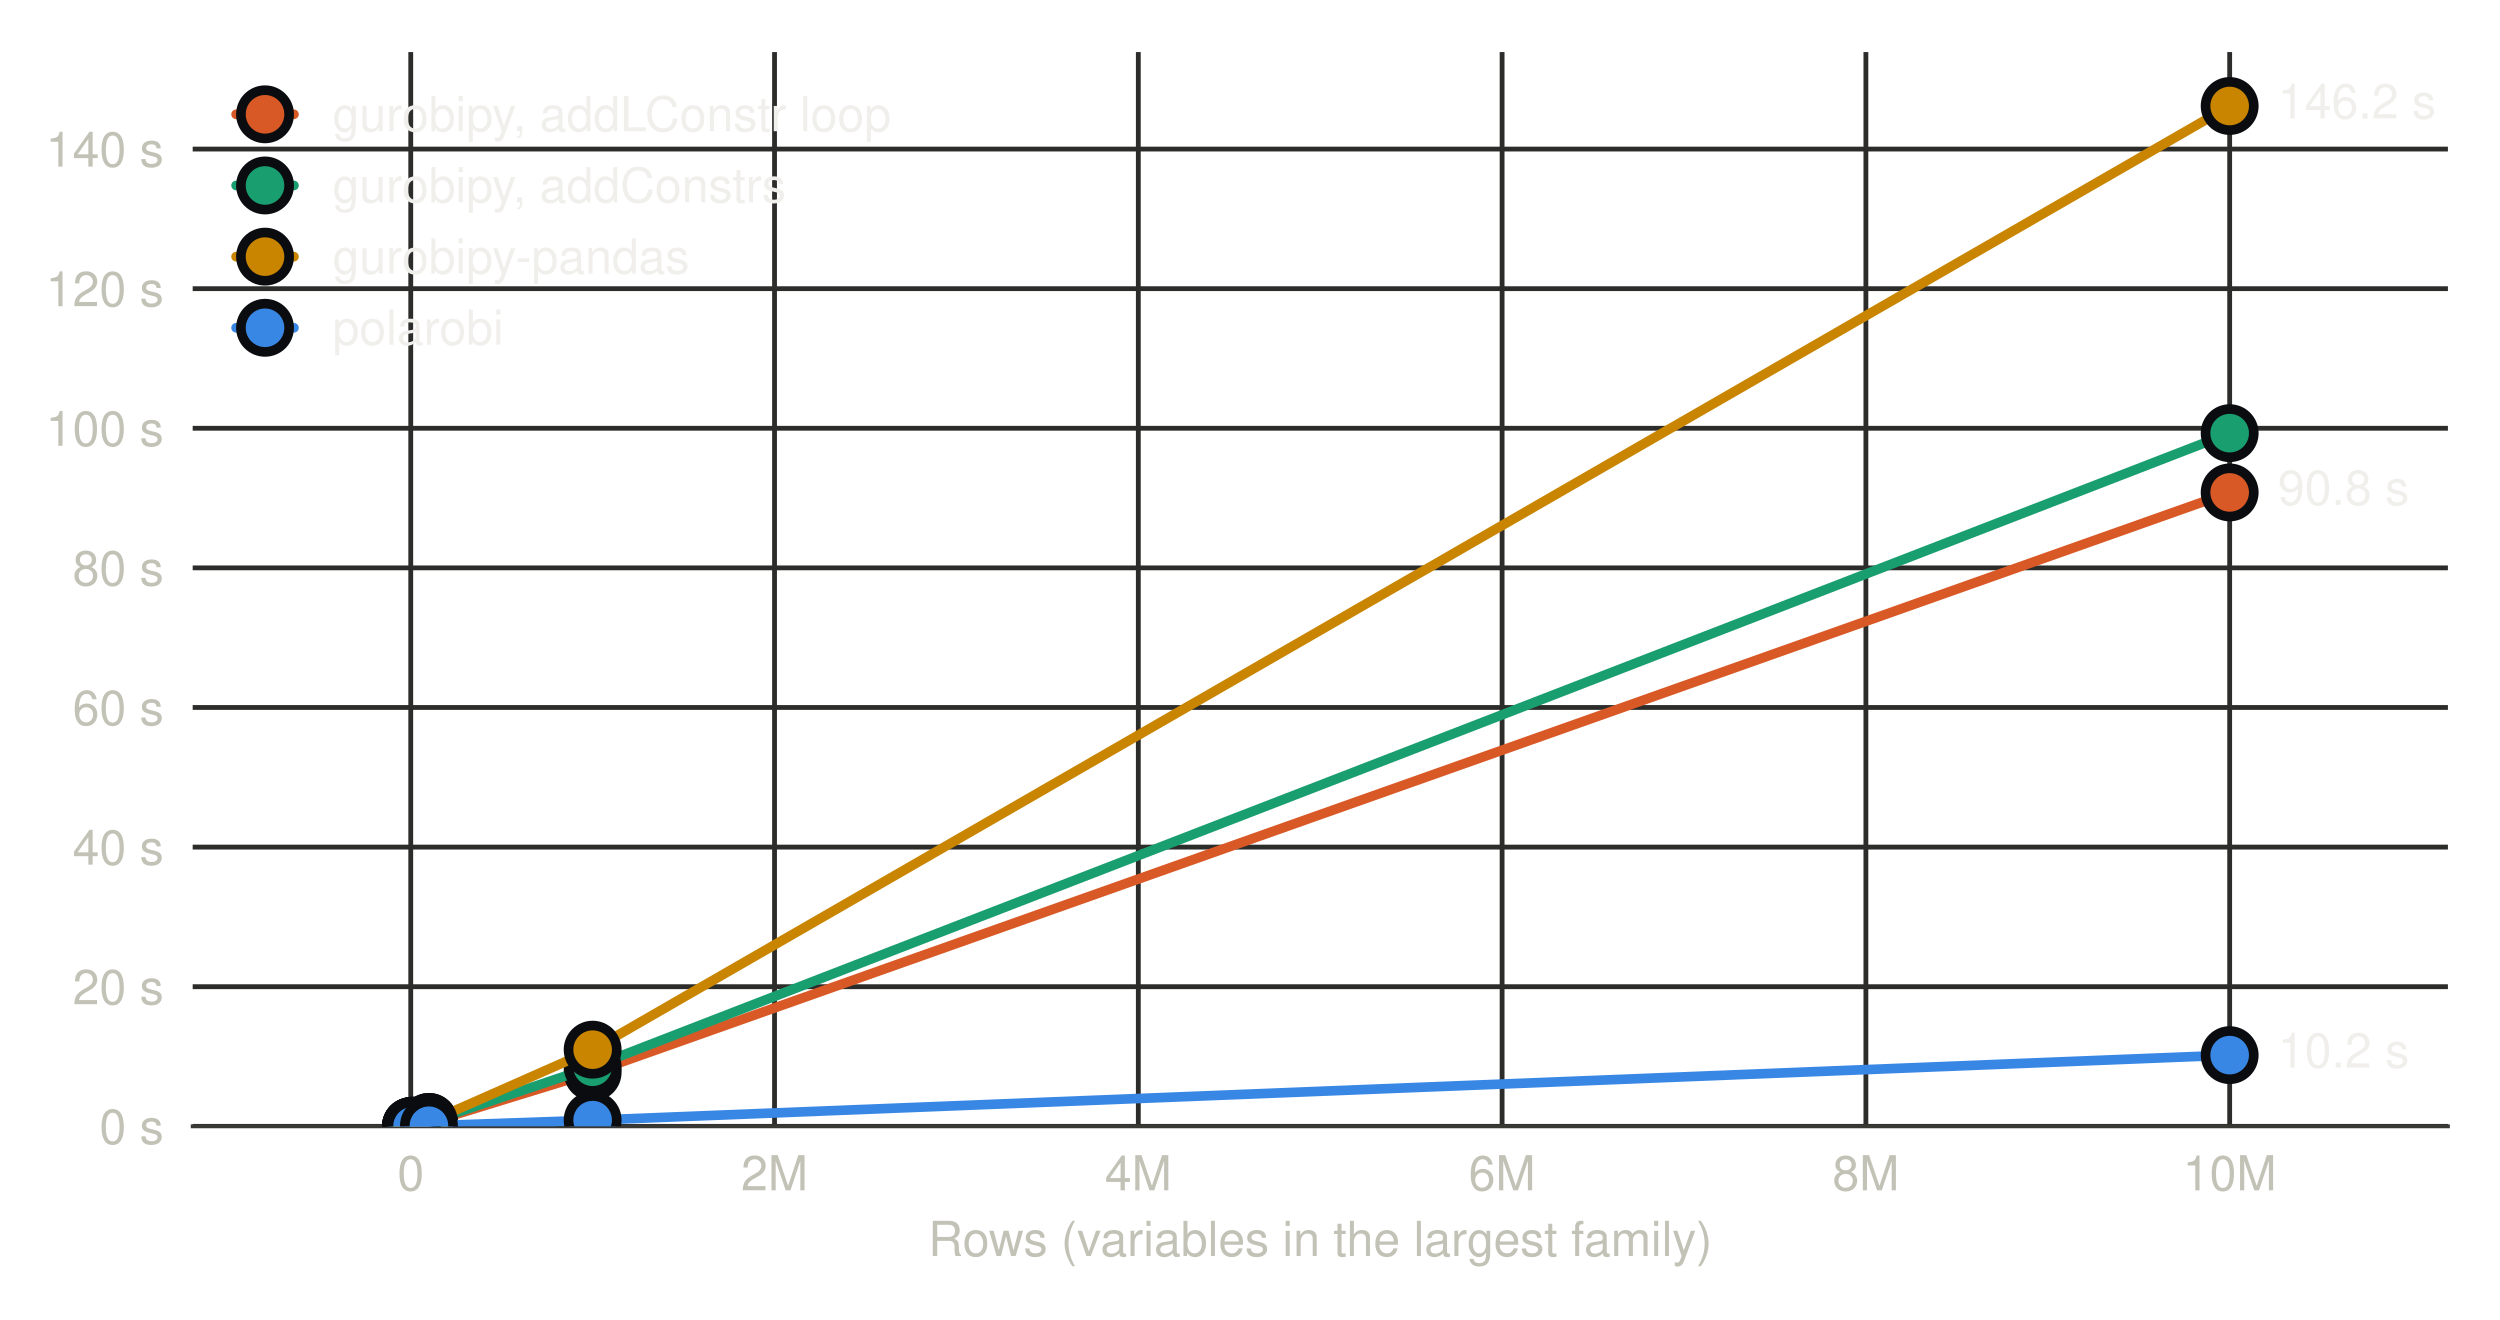
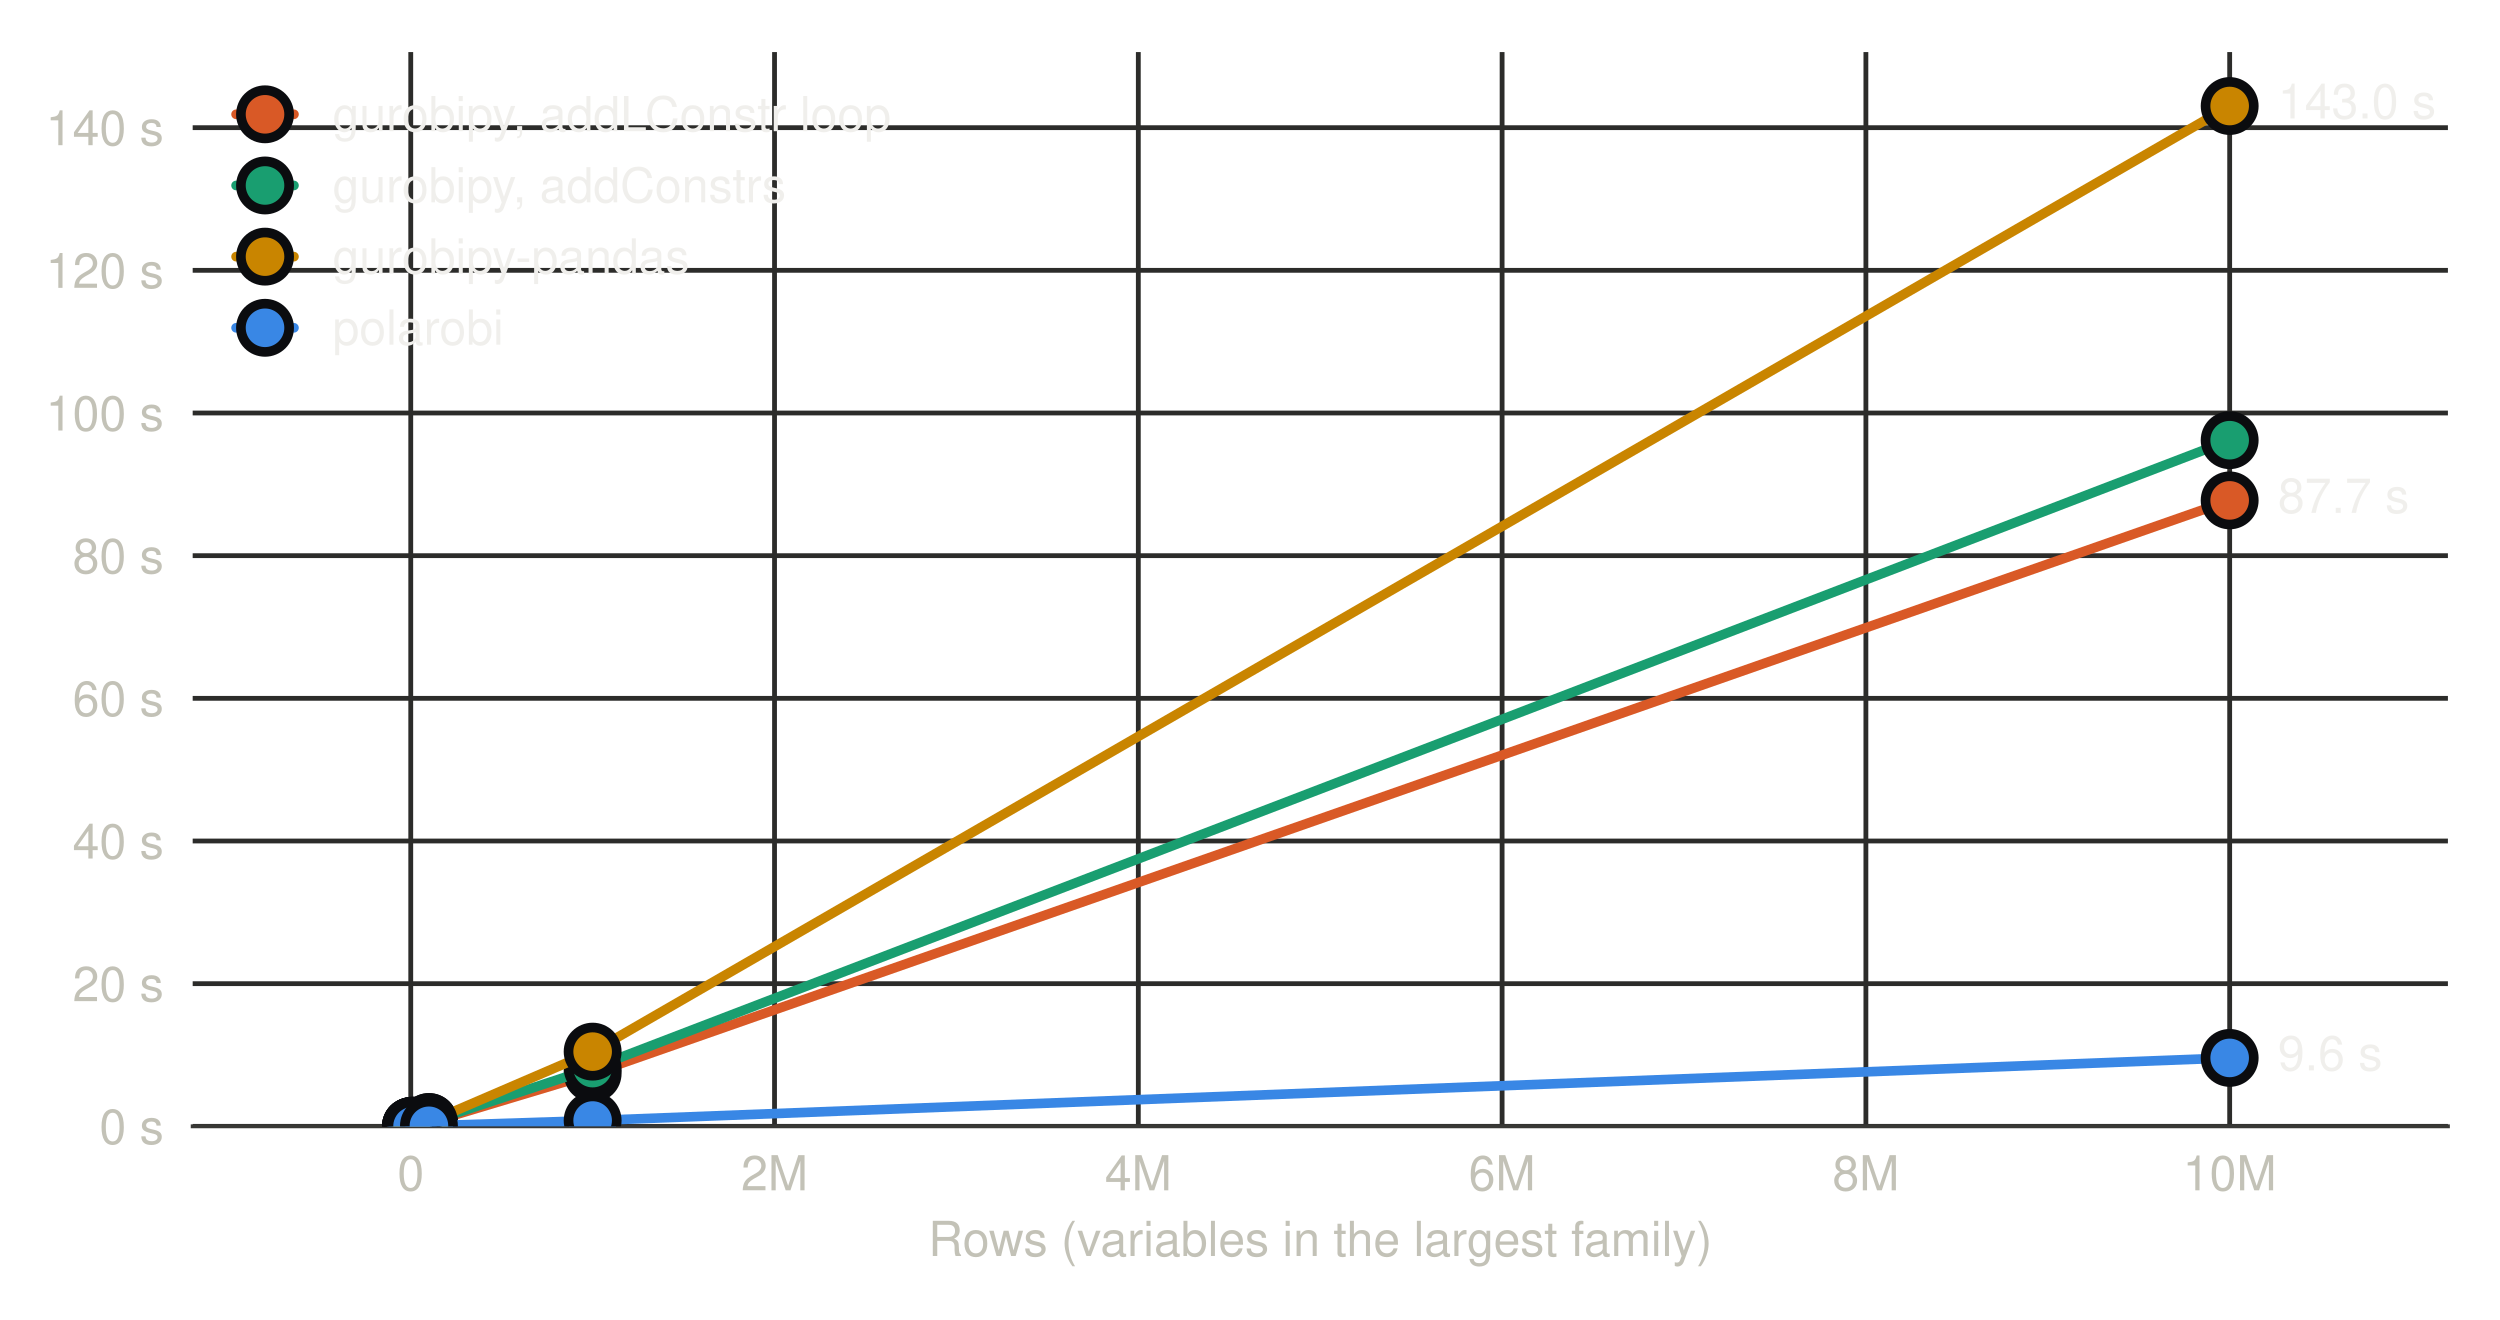
<svg xmlns="http://www.w3.org/2000/svg" xmlns:xlink="http://www.w3.org/1999/xlink" width="518.4pt" height="273.6pt" viewBox="0 0 518.4 273.6" version="1.1">
  <defs>
    <style type="text/css">*{stroke-linejoin: round; stroke-linecap: butt}</style>
  </defs>
  <g id="figure_1">
    <g id="patch_1">
      <path d="M 0 273.6  L 518.4 273.6  L 518.4 0  L 0 0  L 0 273.6  z " style="fill: none; opacity: 0" />
    </g>
    <g id="axes_1">
      <g id="patch_2">
        <path d="M 39.955 233.553  L 507.6 233.553  L 507.6 10.8  L 39.955 10.8  L 39.955 233.553  z " style="fill: none" />
      </g>
      <g id="matplotlib.axis_1">
        <g id="xtick_1">
          <g id="line2d_1">
-             <path d="M 85.173 233.553  L 85.173 10.8  " clip-path="url(#pe7d476c7a1)" style="fill: none; stroke: #2c2c2a; stroke-linecap: square" />
+             <path d="M 85.173 233.553  L 85.173 10.8  " clip-path="url(#pebb78d68dc)" style="fill: none; stroke: #2c2c2a; stroke-linecap: square" />
          </g>
          <g id="line2d_2" />
          <g id="text_1">
            <text style="font-size: 10px; font-family: 'Segoe UI', 'Helvetica', 'Arial', 'DejaVu Sans', sans-serif; text-anchor: middle; fill: #c3c2b7" x="85.173" y="246.833" transform="rotate(-0 85.17297 246.833)">0</text>
          </g>
        </g>
        <g id="xtick_2">
          <g id="line2d_3">
-             <path d="M 160.607 233.553  L 160.607 10.8  " clip-path="url(#pe7d476c7a1)" style="fill: none; stroke: #2c2c2a; stroke-linecap: square" />
+             <path d="M 160.607 233.553  L 160.607 10.8  " clip-path="url(#pebb78d68dc)" style="fill: none; stroke: #2c2c2a; stroke-linecap: square" />
          </g>
          <g id="line2d_4" />
          <g id="text_2">
            <text style="font-size: 10px; font-family: 'Segoe UI', 'Helvetica', 'Arial', 'DejaVu Sans', sans-serif; text-anchor: middle; fill: #c3c2b7" x="160.607" y="246.833" transform="rotate(-0 160.6072 246.833)">2M</text>
          </g>
        </g>
        <g id="xtick_3">
          <g id="line2d_5">
-             <path d="M 236.041 233.553  L 236.041 10.8  " clip-path="url(#pe7d476c7a1)" style="fill: none; stroke: #2c2c2a; stroke-linecap: square" />
+             <path d="M 236.041 233.553  L 236.041 10.8  " clip-path="url(#pebb78d68dc)" style="fill: none; stroke: #2c2c2a; stroke-linecap: square" />
          </g>
          <g id="line2d_6" />
          <g id="text_3">
            <text style="font-size: 10px; font-family: 'Segoe UI', 'Helvetica', 'Arial', 'DejaVu Sans', sans-serif; text-anchor: middle; fill: #c3c2b7" x="236.041" y="246.833" transform="rotate(-0 236.0414 246.833)">4M</text>
          </g>
        </g>
        <g id="xtick_4">
          <g id="line2d_7">
-             <path d="M 311.476 233.553  L 311.476 10.8  " clip-path="url(#pe7d476c7a1)" style="fill: none; stroke: #2c2c2a; stroke-linecap: square" />
+             <path d="M 311.476 233.553  L 311.476 10.8  " clip-path="url(#pebb78d68dc)" style="fill: none; stroke: #2c2c2a; stroke-linecap: square" />
          </g>
          <g id="line2d_8" />
          <g id="text_4">
            <text style="font-size: 10px; font-family: 'Segoe UI', 'Helvetica', 'Arial', 'DejaVu Sans', sans-serif; text-anchor: middle; fill: #c3c2b7" x="311.476" y="246.833" transform="rotate(-0 311.4756 246.833)">6M</text>
          </g>
        </g>
        <g id="xtick_5">
          <g id="line2d_9">
-             <path d="M 386.91 233.553  L 386.91 10.8  " clip-path="url(#pe7d476c7a1)" style="fill: none; stroke: #2c2c2a; stroke-linecap: square" />
+             <path d="M 386.91 233.553  L 386.91 10.8  " clip-path="url(#pebb78d68dc)" style="fill: none; stroke: #2c2c2a; stroke-linecap: square" />
          </g>
          <g id="line2d_10" />
          <g id="text_5">
            <text style="font-size: 10px; font-family: 'Segoe UI', 'Helvetica', 'Arial', 'DejaVu Sans', sans-serif; text-anchor: middle; fill: #c3c2b7" x="386.91" y="246.833" transform="rotate(-0 386.9098 246.833)">8M</text>
          </g>
        </g>
        <g id="xtick_6">
          <g id="line2d_11">
-             <path d="M 462.344 233.553  L 462.344 10.8  " clip-path="url(#pe7d476c7a1)" style="fill: none; stroke: #2c2c2a; stroke-linecap: square" />
+             <path d="M 462.344 233.553  L 462.344 10.8  " clip-path="url(#pebb78d68dc)" style="fill: none; stroke: #2c2c2a; stroke-linecap: square" />
          </g>
          <g id="line2d_12" />
          <g id="text_6">
            <text style="font-size: 10px; font-family: 'Segoe UI', 'Helvetica', 'Arial', 'DejaVu Sans', sans-serif; text-anchor: middle; fill: #c3c2b7" x="462.344" y="246.833" transform="rotate(-0 462.344 246.833)">10M</text>
          </g>
        </g>
        <g id="text_7">
          <text style="font-size: 10px; font-family: 'Segoe UI', 'Helvetica', 'Arial', 'DejaVu Sans', sans-serif; text-anchor: middle; fill: #c3c2b7" x="273.777" y="260.447" transform="rotate(-0 273.7773 260.4469)">Rows (variables in the largest family)</text>
        </g>
      </g>
      <g id="matplotlib.axis_2">
        <g id="ytick_1">
          <g id="line2d_13">
-             <path d="M 39.955 233.553  L 507.6 233.553  " clip-path="url(#pe7d476c7a1)" style="fill: none; stroke: #2c2c2a; stroke-linecap: square" />
+             <path d="M 39.955 233.553  L 507.6 233.553  " clip-path="url(#pebb78d68dc)" style="fill: none; stroke: #2c2c2a; stroke-linecap: square" />
          </g>
          <g id="line2d_14" />
          <g id="text_8">
            <text style="font-size: 10px; font-family: 'Segoe UI', 'Helvetica', 'Arial', 'DejaVu Sans', sans-serif; text-anchor: end; fill: #c3c2b7" x="33.955" y="237.193" transform="rotate(-0 33.95469 237.1929)">0 s</text>
          </g>
        </g>
        <g id="ytick_2">
          <g id="line2d_15">
-             <path d="M 39.955 204.603  L 507.6 204.603  " clip-path="url(#pe7d476c7a1)" style="fill: none; stroke: #2c2c2a; stroke-linecap: square" />
+             <path d="M 39.955 203.97  L 507.6 203.97  " clip-path="url(#pebb78d68dc)" style="fill: none; stroke: #2c2c2a; stroke-linecap: square" />
          </g>
          <g id="line2d_16" />
          <g id="text_9">
-             <text style="font-size: 10px; font-family: 'Segoe UI', 'Helvetica', 'Arial', 'DejaVu Sans', sans-serif; text-anchor: end; fill: #c3c2b7" x="33.955" y="208.243" transform="rotate(-0 33.95469 208.2434)">20 s</text>
+             <text style="font-size: 10px; font-family: 'Segoe UI', 'Helvetica', 'Arial', 'DejaVu Sans', sans-serif; text-anchor: end; fill: #c3c2b7" x="33.955" y="207.61" transform="rotate(-0 33.95469 207.61)">20 s</text>
          </g>
        </g>
        <g id="ytick_3">
          <g id="line2d_17">
-             <path d="M 39.955 175.654  L 507.6 175.654  " clip-path="url(#pe7d476c7a1)" style="fill: none; stroke: #2c2c2a; stroke-linecap: square" />
+             <path d="M 39.955 174.387  L 507.6 174.387  " clip-path="url(#pebb78d68dc)" style="fill: none; stroke: #2c2c2a; stroke-linecap: square" />
          </g>
          <g id="line2d_18" />
          <g id="text_10">
-             <text style="font-size: 10px; font-family: 'Segoe UI', 'Helvetica', 'Arial', 'DejaVu Sans', sans-serif; text-anchor: end; fill: #c3c2b7" x="33.955" y="179.294" transform="rotate(-0 33.95469 179.294)">40 s</text>
+             <text style="font-size: 10px; font-family: 'Segoe UI', 'Helvetica', 'Arial', 'DejaVu Sans', sans-serif; text-anchor: end; fill: #c3c2b7" x="33.955" y="178.027" transform="rotate(-0 33.95469 178.0272)">40 s</text>
          </g>
        </g>
        <g id="ytick_4">
          <g id="line2d_19">
-             <path d="M 39.955 146.704  L 507.6 146.704  " clip-path="url(#pe7d476c7a1)" style="fill: none; stroke: #2c2c2a; stroke-linecap: square" />
+             <path d="M 39.955 144.804  L 507.6 144.804  " clip-path="url(#pebb78d68dc)" style="fill: none; stroke: #2c2c2a; stroke-linecap: square" />
          </g>
          <g id="line2d_20" />
          <g id="text_11">
-             <text style="font-size: 10px; font-family: 'Segoe UI', 'Helvetica', 'Arial', 'DejaVu Sans', sans-serif; text-anchor: end; fill: #c3c2b7" x="33.955" y="150.344" transform="rotate(-0 33.95469 150.3445)">60 s</text>
+             <text style="font-size: 10px; font-family: 'Segoe UI', 'Helvetica', 'Arial', 'DejaVu Sans', sans-serif; text-anchor: end; fill: #c3c2b7" x="33.955" y="148.444" transform="rotate(-0 33.95469 148.4444)">60 s</text>
          </g>
        </g>
        <g id="ytick_5">
          <g id="line2d_21">
-             <path d="M 39.955 117.755  L 507.6 117.755  " clip-path="url(#pe7d476c7a1)" style="fill: none; stroke: #2c2c2a; stroke-linecap: square" />
+             <path d="M 39.955 115.221  L 507.6 115.221  " clip-path="url(#pebb78d68dc)" style="fill: none; stroke: #2c2c2a; stroke-linecap: square" />
          </g>
          <g id="line2d_22" />
          <g id="text_12">
-             <text style="font-size: 10px; font-family: 'Segoe UI', 'Helvetica', 'Arial', 'DejaVu Sans', sans-serif; text-anchor: end; fill: #c3c2b7" x="33.955" y="121.395" transform="rotate(-0 33.95469 121.395)">80 s</text>
+             <text style="font-size: 10px; font-family: 'Segoe UI', 'Helvetica', 'Arial', 'DejaVu Sans', sans-serif; text-anchor: end; fill: #c3c2b7" x="33.955" y="118.862" transform="rotate(-0 33.95469 118.8616)">80 s</text>
          </g>
        </g>
        <g id="ytick_6">
          <g id="line2d_23">
-             <path d="M 39.955 88.805  L 507.6 88.805  " clip-path="url(#pe7d476c7a1)" style="fill: none; stroke: #2c2c2a; stroke-linecap: square" />
+             <path d="M 39.955 85.639  L 507.6 85.639  " clip-path="url(#pebb78d68dc)" style="fill: none; stroke: #2c2c2a; stroke-linecap: square" />
          </g>
          <g id="line2d_24" />
          <g id="text_13">
-             <text style="font-size: 10px; font-family: 'Segoe UI', 'Helvetica', 'Arial', 'DejaVu Sans', sans-serif; text-anchor: end; fill: #c3c2b7" x="33.955" y="92.446" transform="rotate(-0 33.95469 92.44558)">100 s</text>
+             <text style="font-size: 10px; font-family: 'Segoe UI', 'Helvetica', 'Arial', 'DejaVu Sans', sans-serif; text-anchor: end; fill: #c3c2b7" x="33.955" y="89.279" transform="rotate(-0 33.95469 89.27873)">100 s</text>
          </g>
        </g>
        <g id="ytick_7">
          <g id="line2d_25">
-             <path d="M 39.955 59.856  L 507.6 59.856  " clip-path="url(#pe7d476c7a1)" style="fill: none; stroke: #2c2c2a; stroke-linecap: square" />
+             <path d="M 39.955 56.056  L 507.6 56.056  " clip-path="url(#pebb78d68dc)" style="fill: none; stroke: #2c2c2a; stroke-linecap: square" />
          </g>
          <g id="line2d_26" />
          <g id="text_14">
-             <text style="font-size: 10px; font-family: 'Segoe UI', 'Helvetica', 'Arial', 'DejaVu Sans', sans-serif; text-anchor: end; fill: #c3c2b7" x="33.955" y="63.496" transform="rotate(-0 33.95469 63.49612)">120 s</text>
+             <text style="font-size: 10px; font-family: 'Segoe UI', 'Helvetica', 'Arial', 'DejaVu Sans', sans-serif; text-anchor: end; fill: #c3c2b7" x="33.955" y="59.696" transform="rotate(-0 33.95469 59.6959)">120 s</text>
          </g>
        </g>
        <g id="ytick_8">
          <g id="line2d_27">
-             <path d="M 39.955 30.907  L 507.6 30.907  " clip-path="url(#pe7d476c7a1)" style="fill: none; stroke: #2c2c2a; stroke-linecap: square" />
+             <path d="M 39.955 26.473  L 507.6 26.473  " clip-path="url(#pebb78d68dc)" style="fill: none; stroke: #2c2c2a; stroke-linecap: square" />
          </g>
          <g id="line2d_28" />
          <g id="text_15">
-             <text style="font-size: 10px; font-family: 'Segoe UI', 'Helvetica', 'Arial', 'DejaVu Sans', sans-serif; text-anchor: end; fill: #c3c2b7" x="33.955" y="34.547" transform="rotate(-0 33.95469 34.54666)">140 s</text>
+             <text style="font-size: 10px; font-family: 'Segoe UI', 'Helvetica', 'Arial', 'DejaVu Sans', sans-serif; text-anchor: end; fill: #c3c2b7" x="33.955" y="30.113" transform="rotate(-0 33.95469 30.11307)">140 s</text>
          </g>
        </g>
      </g>
      <g id="FillBetweenPolyCollection_1">
        <defs>
-           <path id="m7bd831eaaf" d="M 85.211 -40.066  L 85.211 -40.066  L 85.55 -40.144  L 88.945 -40.791  L 122.89 -51.231  L 462.344 -171.068  L 462.344 -172.052  L 462.344 -172.052  L 122.89 -51.259  L 88.945 -40.807  L 85.55 -40.149  L 85.211 -40.066  z " />
-         </defs>
-         <g clip-path="url(#pe7d476c7a1)">
-           <use xlink:href="#m7bd831eaaf" x="0" y="273.6" style="fill: #d95926; fill-opacity: 0.15" />
+           <path id="mbccc267045" d="M 85.211 -40.067  L 85.211 -40.066  L 85.55 -40.146  L 88.945 -40.786  L 122.89 -50.98  L 462.344 -169.054  L 462.344 -170.516  L 462.344 -170.516  L 122.89 -51.019  L 88.945 -40.791  L 85.55 -40.151  L 85.211 -40.067  z " />
+         </defs>
+         <g clip-path="url(#pebb78d68dc)">
+           <use xlink:href="#mbccc267045" x="0" y="273.6" style="fill: #d95926; fill-opacity: 0.15" />
        </g>
      </g>
      <g id="FillBetweenPolyCollection_2">
        <defs>
-           <path id="mbd55567a78" d="M 85.211 -40.08  L 85.211 -40.079  L 85.55 -40.192  L 88.945 -40.96  L 122.89 -52.349  L 462.344 -183.305  L 462.344 -184.195  L 462.344 -184.195  L 122.89 -52.433  L 88.945 -40.977  L 85.55 -40.194  L 85.211 -40.08  z " />
-         </defs>
-         <g clip-path="url(#pe7d476c7a1)">
-           <use xlink:href="#mbd55567a78" x="0" y="273.6" style="fill: #199e70; fill-opacity: 0.15" />
+           <path id="maebb89b81e" d="M 85.211 -40.082  L 85.211 -40.08  L 85.55 -40.194  L 88.945 -40.939  L 122.89 -52.09  L 462.344 -182  L 462.344 -182.572  L 462.344 -182.572  L 122.89 -52.135  L 88.945 -40.953  L 85.55 -40.197  L 85.211 -40.082  z " />
+         </defs>
+         <g clip-path="url(#pebb78d68dc)">
+           <use xlink:href="#maebb89b81e" x="0" y="273.6" style="fill: #199e70; fill-opacity: 0.15" />
        </g>
      </g>
      <g id="FillBetweenPolyCollection_3">
        <defs>
-           <path id="md07af6cb43" d="M 85.211 -40.086  L 85.211 -40.085  L 85.55 -40.18  L 88.945 -40.949  L 122.89 -55.893  L 462.344 -251.292  L 462.344 -252.193  L 462.344 -252.193  L 122.89 -55.976  L 88.945 -40.958  L 85.55 -40.182  L 85.211 -40.086  z " />
-         </defs>
-         <g clip-path="url(#pe7d476c7a1)">
-           <use xlink:href="#md07af6cb43" x="0" y="273.6" style="fill: #c98500; fill-opacity: 0.15" />
+           <path id="m5094ef1f23" d="M 85.211 -40.087  L 85.211 -40.086  L 85.55 -40.181  L 88.945 -40.916  L 122.89 -55.453  L 462.344 -251.159  L 462.344 -252.193  L 462.344 -252.193  L 122.89 -55.638  L 88.945 -40.928  L 85.55 -40.183  L 85.211 -40.087  z " />
+         </defs>
+         <g clip-path="url(#pebb78d68dc)">
+           <use xlink:href="#m5094ef1f23" x="0" y="273.6" style="fill: #c98500; fill-opacity: 0.15" />
        </g>
      </g>
      <g id="FillBetweenPolyCollection_4">
        <defs>
-           <path id="m5230fe5772" d="M 85.211 -40.061  L 85.211 -40.06  L 85.55 -40.075  L 88.945 -40.159  L 122.89 -41.319  L 462.344 -54.776  L 462.344 -54.856  L 462.344 -54.856  L 122.89 -41.328  L 88.945 -40.167  L 85.55 -40.077  L 85.211 -40.061  z " />
-         </defs>
-         <g clip-path="url(#pe7d476c7a1)">
-           <use xlink:href="#m5230fe5772" x="0" y="273.6" style="fill: #3987e5; fill-opacity: 0.15" />
+           <path id="m1258e75221" d="M 85.211 -40.06  L 85.211 -40.06  L 85.55 -40.073  L 88.945 -40.149  L 122.89 -41.235  L 462.344 -54.214  L 462.344 -54.241  L 462.344 -54.241  L 122.89 -41.255  L 88.945 -40.153  L 85.55 -40.074  L 85.211 -40.06  z " />
+         </defs>
+         <g clip-path="url(#pebb78d68dc)">
+           <use xlink:href="#m1258e75221" x="0" y="273.6" style="fill: #3987e5; fill-opacity: 0.15" />
        </g>
      </g>
      <g id="patch_3">
        <path d="M 39.955 233.553  L 507.6 233.553  " style="fill: none; stroke: #383835; stroke-width: 0.8; stroke-linejoin: miter; stroke-linecap: square" />
      </g>
      <g id="line2d_29">
-         <path d="M 85.211 233.534  L 85.55 233.454  L 88.945 232.802  L 122.89 222.359  L 462.344 102.109  " clip-path="url(#pe7d476c7a1)" style="fill: none; stroke: #d95926; stroke-width: 2; stroke-linecap: round" />
-         <defs>
-           <path id="m5c7898882a" d="M 0 5  C 1.326 5 2.598 4.473 3.536 3.536  C 4.473 2.598 5 1.326 5 0  C 5 -1.326 4.473 -2.598 3.536 -3.536  C 2.598 -4.473 1.326 -5 0 -5  C -1.326 -5 -2.598 -4.473 -3.536 -3.536  C -4.473 -2.598 -5 -1.326 -5 0  C -5 1.326 -4.473 2.598 -3.536 3.536  C -2.598 4.473 -1.326 5 0 5  z " style="stroke: #0b0c0f; stroke-width: 2" />
-         </defs>
-         <g clip-path="url(#pe7d476c7a1)">
-           <use xlink:href="#m5c7898882a" x="85.211" y="233.534" style="fill: #d95926; stroke: #0b0c0f; stroke-width: 2" />
-           <use xlink:href="#m5c7898882a" x="85.55" y="233.454" style="fill: #d95926; stroke: #0b0c0f; stroke-width: 2" />
-           <use xlink:href="#m5c7898882a" x="88.945" y="232.802" style="fill: #d95926; stroke: #0b0c0f; stroke-width: 2" />
-           <use xlink:href="#m5c7898882a" x="122.89" y="222.359" style="fill: #d95926; stroke: #0b0c0f; stroke-width: 2" />
-           <use xlink:href="#m5c7898882a" x="462.344" y="102.109" style="fill: #d95926; stroke: #0b0c0f; stroke-width: 2" />
+         <path d="M 85.211 233.534  L 85.55 233.452  L 88.945 232.811  L 122.89 222.604  L 462.344 103.762  " clip-path="url(#pebb78d68dc)" style="fill: none; stroke: #d95926; stroke-width: 2; stroke-linecap: round" />
+         <defs>
+           <path id="ma73392962a" d="M 0 5  C 1.326 5 2.598 4.473 3.536 3.536  C 4.473 2.598 5 1.326 5 0  C 5 -1.326 4.473 -2.598 3.536 -3.536  C 2.598 -4.473 1.326 -5 0 -5  C -1.326 -5 -2.598 -4.473 -3.536 -3.536  C -4.473 -2.598 -5 -1.326 -5 0  C -5 1.326 -4.473 2.598 -3.536 3.536  C -2.598 4.473 -1.326 5 0 5  z " style="stroke: #0b0c0f; stroke-width: 2" />
+         </defs>
+         <g clip-path="url(#pebb78d68dc)">
+           <use xlink:href="#ma73392962a" x="85.211" y="233.534" style="fill: #d95926; stroke: #0b0c0f; stroke-width: 2" />
+           <use xlink:href="#ma73392962a" x="85.55" y="233.452" style="fill: #d95926; stroke: #0b0c0f; stroke-width: 2" />
+           <use xlink:href="#ma73392962a" x="88.945" y="232.811" style="fill: #d95926; stroke: #0b0c0f; stroke-width: 2" />
+           <use xlink:href="#ma73392962a" x="122.89" y="222.604" style="fill: #d95926; stroke: #0b0c0f; stroke-width: 2" />
+           <use xlink:href="#ma73392962a" x="462.344" y="103.762" style="fill: #d95926; stroke: #0b0c0f; stroke-width: 2" />
        </g>
      </g>
      <g id="line2d_30">
-         <path d="M 85.211 233.521  L 85.55 233.407  L 88.945 232.634  L 122.89 221.208  L 462.344 89.82  " clip-path="url(#pe7d476c7a1)" style="fill: none; stroke: #199e70; stroke-width: 2; stroke-linecap: round" />
-         <defs>
-           <path id="med46bd8f11" d="M 0 5  C 1.326 5 2.598 4.473 3.536 3.536  C 4.473 2.598 5 1.326 5 0  C 5 -1.326 4.473 -2.598 3.536 -3.536  C 2.598 -4.473 1.326 -5 0 -5  C -1.326 -5 -2.598 -4.473 -3.536 -3.536  C -4.473 -2.598 -5 -1.326 -5 0  C -5 1.326 -4.473 2.598 -3.536 3.536  C -2.598 4.473 -1.326 5 0 5  z " style="stroke: #0b0c0f; stroke-width: 2" />
-         </defs>
-         <g clip-path="url(#pe7d476c7a1)">
-           <use xlink:href="#med46bd8f11" x="85.211" y="233.521" style="fill: #199e70; stroke: #0b0c0f; stroke-width: 2" />
-           <use xlink:href="#med46bd8f11" x="85.55" y="233.407" style="fill: #199e70; stroke: #0b0c0f; stroke-width: 2" />
-           <use xlink:href="#med46bd8f11" x="88.945" y="232.634" style="fill: #199e70; stroke: #0b0c0f; stroke-width: 2" />
-           <use xlink:href="#med46bd8f11" x="122.89" y="221.208" style="fill: #199e70; stroke: #0b0c0f; stroke-width: 2" />
-           <use xlink:href="#med46bd8f11" x="462.344" y="89.82" style="fill: #199e70; stroke: #0b0c0f; stroke-width: 2" />
+         <path d="M 85.211 233.52  L 85.55 233.405  L 88.945 232.654  L 122.89 221.483  L 462.344 91.277  " clip-path="url(#pebb78d68dc)" style="fill: none; stroke: #199e70; stroke-width: 2; stroke-linecap: round" />
+         <defs>
+           <path id="mc52abd5396" d="M 0 5  C 1.326 5 2.598 4.473 3.536 3.536  C 4.473 2.598 5 1.326 5 0  C 5 -1.326 4.473 -2.598 3.536 -3.536  C 2.598 -4.473 1.326 -5 0 -5  C -1.326 -5 -2.598 -4.473 -3.536 -3.536  C -4.473 -2.598 -5 -1.326 -5 0  C -5 1.326 -4.473 2.598 -3.536 3.536  C -2.598 4.473 -1.326 5 0 5  z " style="stroke: #0b0c0f; stroke-width: 2" />
+         </defs>
+         <g clip-path="url(#pebb78d68dc)">
+           <use xlink:href="#mc52abd5396" x="85.211" y="233.52" style="fill: #199e70; stroke: #0b0c0f; stroke-width: 2" />
+           <use xlink:href="#mc52abd5396" x="85.55" y="233.405" style="fill: #199e70; stroke: #0b0c0f; stroke-width: 2" />
+           <use xlink:href="#mc52abd5396" x="88.945" y="232.654" style="fill: #199e70; stroke: #0b0c0f; stroke-width: 2" />
+           <use xlink:href="#mc52abd5396" x="122.89" y="221.483" style="fill: #199e70; stroke: #0b0c0f; stroke-width: 2" />
+           <use xlink:href="#mc52abd5396" x="462.344" y="91.277" style="fill: #199e70; stroke: #0b0c0f; stroke-width: 2" />
        </g>
      </g>
      <g id="line2d_31">
-         <path d="M 85.211 233.514  L 85.55 233.419  L 88.945 232.647  L 122.89 217.659  L 462.344 21.981  " clip-path="url(#pe7d476c7a1)" style="fill: none; stroke: #c98500; stroke-width: 2; stroke-linecap: round" />
-         <defs>
-           <path id="m70b5df03ca" d="M 0 5  C 1.326 5 2.598 4.473 3.536 3.536  C 4.473 2.598 5 1.326 5 0  C 5 -1.326 4.473 -2.598 3.536 -3.536  C 2.598 -4.473 1.326 -5 0 -5  C -1.326 -5 -2.598 -4.473 -3.536 -3.536  C -4.473 -2.598 -5 -1.326 -5 0  C -5 1.326 -4.473 2.598 -3.536 3.536  C -2.598 4.473 -1.326 5 0 5  z " style="stroke: #0b0c0f; stroke-width: 2" />
-         </defs>
-         <g clip-path="url(#pe7d476c7a1)">
-           <use xlink:href="#m70b5df03ca" x="85.211" y="233.514" style="fill: #c98500; stroke: #0b0c0f; stroke-width: 2" />
-           <use xlink:href="#m70b5df03ca" x="85.55" y="233.419" style="fill: #c98500; stroke: #0b0c0f; stroke-width: 2" />
-           <use xlink:href="#m70b5df03ca" x="88.945" y="232.647" style="fill: #c98500; stroke: #0b0c0f; stroke-width: 2" />
-           <use xlink:href="#m70b5df03ca" x="122.89" y="217.659" style="fill: #c98500; stroke: #0b0c0f; stroke-width: 2" />
-           <use xlink:href="#m70b5df03ca" x="462.344" y="21.981" style="fill: #c98500; stroke: #0b0c0f; stroke-width: 2" />
+         <path d="M 85.211 233.514  L 85.55 233.418  L 88.945 232.678  L 122.89 218.067  L 462.344 21.985  " clip-path="url(#pebb78d68dc)" style="fill: none; stroke: #c98500; stroke-width: 2; stroke-linecap: round" />
+         <defs>
+           <path id="ma9e85cb09e" d="M 0 5  C 1.326 5 2.598 4.473 3.536 3.536  C 4.473 2.598 5 1.326 5 0  C 5 -1.326 4.473 -2.598 3.536 -3.536  C 2.598 -4.473 1.326 -5 0 -5  C -1.326 -5 -2.598 -4.473 -3.536 -3.536  C -4.473 -2.598 -5 -1.326 -5 0  C -5 1.326 -4.473 2.598 -3.536 3.536  C -2.598 4.473 -1.326 5 0 5  z " style="stroke: #0b0c0f; stroke-width: 2" />
+         </defs>
+         <g clip-path="url(#pebb78d68dc)">
+           <use xlink:href="#ma9e85cb09e" x="85.211" y="233.514" style="fill: #c98500; stroke: #0b0c0f; stroke-width: 2" />
+           <use xlink:href="#ma9e85cb09e" x="85.55" y="233.418" style="fill: #c98500; stroke: #0b0c0f; stroke-width: 2" />
+           <use xlink:href="#ma9e85cb09e" x="88.945" y="232.678" style="fill: #c98500; stroke: #0b0c0f; stroke-width: 2" />
+           <use xlink:href="#ma9e85cb09e" x="122.89" y="218.067" style="fill: #c98500; stroke: #0b0c0f; stroke-width: 2" />
+           <use xlink:href="#ma9e85cb09e" x="462.344" y="21.985" style="fill: #c98500; stroke: #0b0c0f; stroke-width: 2" />
        </g>
      </g>
      <g id="line2d_32">
-         <path d="M 85.211 233.539  L 85.55 233.524  L 88.945 233.438  L 122.89 232.275  L 462.344 218.792  " clip-path="url(#pe7d476c7a1)" style="fill: none; stroke: #3987e5; stroke-width: 2; stroke-linecap: round" />
-         <defs>
-           <path id="m3ee125a337" d="M 0 5  C 1.326 5 2.598 4.473 3.536 3.536  C 4.473 2.598 5 1.326 5 0  C 5 -1.326 4.473 -2.598 3.536 -3.536  C 2.598 -4.473 1.326 -5 0 -5  C -1.326 -5 -2.598 -4.473 -3.536 -3.536  C -4.473 -2.598 -5 -1.326 -5 0  C -5 1.326 -4.473 2.598 -3.536 3.536  C -2.598 4.473 -1.326 5 0 5  z " style="stroke: #0b0c0f; stroke-width: 2" />
-         </defs>
-         <g clip-path="url(#pe7d476c7a1)">
-           <use xlink:href="#m3ee125a337" x="85.211" y="233.539" style="fill: #3987e5; stroke: #0b0c0f; stroke-width: 2" />
-           <use xlink:href="#m3ee125a337" x="85.55" y="233.524" style="fill: #3987e5; stroke: #0b0c0f; stroke-width: 2" />
-           <use xlink:href="#m3ee125a337" x="88.945" y="233.438" style="fill: #3987e5; stroke: #0b0c0f; stroke-width: 2" />
-           <use xlink:href="#m3ee125a337" x="122.89" y="232.275" style="fill: #3987e5; stroke: #0b0c0f; stroke-width: 2" />
-           <use xlink:href="#m3ee125a337" x="462.344" y="218.792" style="fill: #3987e5; stroke: #0b0c0f; stroke-width: 2" />
+         <path d="M 85.211 233.54  L 85.55 233.527  L 88.945 233.448  L 122.89 232.352  L 462.344 219.369  " clip-path="url(#pebb78d68dc)" style="fill: none; stroke: #3987e5; stroke-width: 2; stroke-linecap: round" />
+         <defs>
+           <path id="m416580f0d4" d="M 0 5  C 1.326 5 2.598 4.473 3.536 3.536  C 4.473 2.598 5 1.326 5 0  C 5 -1.326 4.473 -2.598 3.536 -3.536  C 2.598 -4.473 1.326 -5 0 -5  C -1.326 -5 -2.598 -4.473 -3.536 -3.536  C -4.473 -2.598 -5 -1.326 -5 0  C -5 1.326 -4.473 2.598 -3.536 3.536  C -2.598 4.473 -1.326 5 0 5  z " style="stroke: #0b0c0f; stroke-width: 2" />
+         </defs>
+         <g clip-path="url(#pebb78d68dc)">
+           <use xlink:href="#m416580f0d4" x="85.211" y="233.54" style="fill: #3987e5; stroke: #0b0c0f; stroke-width: 2" />
+           <use xlink:href="#m416580f0d4" x="85.55" y="233.527" style="fill: #3987e5; stroke: #0b0c0f; stroke-width: 2" />
+           <use xlink:href="#m416580f0d4" x="88.945" y="233.448" style="fill: #3987e5; stroke: #0b0c0f; stroke-width: 2" />
+           <use xlink:href="#m416580f0d4" x="122.89" y="232.352" style="fill: #3987e5; stroke: #0b0c0f; stroke-width: 2" />
+           <use xlink:href="#m416580f0d4" x="462.344" y="219.369" style="fill: #3987e5; stroke: #0b0c0f; stroke-width: 2" />
        </g>
      </g>
      <g id="text_16">
-         <text style="font-size: 10px; font-family: 'Segoe UI', 'Helvetica', 'Arial', 'DejaVu Sans', sans-serif; text-anchor: start; fill: #f0efec" x="472.344" y="221.38" transform="rotate(-0 472.344 221.38)">10.2 s</text>
+         <text style="font-size: 10px; font-family: 'Segoe UI', 'Helvetica', 'Arial', 'DejaVu Sans', sans-serif; text-anchor: start; fill: #f0efec" x="472.344" y="221.957" transform="rotate(-0 472.344 221.957)">9.6 s</text>
      </g>
      <g id="text_17">
-         <text style="font-size: 10px; font-family: 'Segoe UI', 'Helvetica', 'Arial', 'DejaVu Sans', sans-serif; text-anchor: start; fill: #f0efec" x="472.344" y="104.697" transform="rotate(-0 472.344 104.6965)">90.8 s</text>
+         <text style="font-size: 10px; font-family: 'Segoe UI', 'Helvetica', 'Arial', 'DejaVu Sans', sans-serif; text-anchor: start; fill: #f0efec" x="472.344" y="106.35" transform="rotate(-0 472.344 106.3504)">87.7 s</text>
      </g>
      <g id="text_18">
-         <text style="font-size: 10px; font-family: 'Segoe UI', 'Helvetica', 'Arial', 'DejaVu Sans', sans-serif; text-anchor: start; fill: #f0efec" x="472.344" y="24.568" transform="rotate(-0 472.344 24.56841)">146.2 s</text>
+         <text style="font-size: 10px; font-family: 'Segoe UI', 'Helvetica', 'Arial', 'DejaVu Sans', sans-serif; text-anchor: start; fill: #f0efec" x="472.344" y="24.573" transform="rotate(-0 472.344 24.57287)">143.0 s</text>
      </g>
      <g id="legend_1">
        <g id="line2d_33">
          <path d="M 48.955 23.703  L 54.955 23.703  L 60.955 23.703  " style="fill: none; stroke: #d95926; stroke-width: 2; stroke-linecap: round" />
          <g>
-             <use xlink:href="#m5c7898882a" x="54.955" y="23.703" style="fill: #d95926; stroke: #0b0c0f; stroke-width: 2" />
+             <use xlink:href="#ma73392962a" x="54.955" y="23.703" style="fill: #d95926; stroke: #0b0c0f; stroke-width: 2" />
          </g>
        </g>
        <g id="text_19">
          <text style="font-size: 10px; font-family: 'Segoe UI', 'Helvetica', 'Arial', 'DejaVu Sans', sans-serif; text-anchor: start; fill: #f0efec" x="68.955" y="27.203" transform="rotate(-0 68.95469 27.20312)">gurobipy, addLConstr loop</text>
        </g>
        <g id="line2d_34">
          <path d="M 48.955 38.459  L 54.955 38.459  L 60.955 38.459  " style="fill: none; stroke: #199e70; stroke-width: 2; stroke-linecap: round" />
          <g>
-             <use xlink:href="#med46bd8f11" x="54.955" y="38.459" style="fill: #199e70; stroke: #0b0c0f; stroke-width: 2" />
+             <use xlink:href="#mc52abd5396" x="54.955" y="38.459" style="fill: #199e70; stroke: #0b0c0f; stroke-width: 2" />
          </g>
        </g>
        <g id="text_20">
          <text style="font-size: 10px; font-family: 'Segoe UI', 'Helvetica', 'Arial', 'DejaVu Sans', sans-serif; text-anchor: start; fill: #f0efec" x="68.955" y="41.959" transform="rotate(-0 68.95469 41.95938)">gurobipy, addConstrs</text>
        </g>
        <g id="line2d_35">
          <path d="M 48.955 53.216  L 54.955 53.216  L 60.955 53.216  " style="fill: none; stroke: #c98500; stroke-width: 2; stroke-linecap: round" />
          <g>
-             <use xlink:href="#m70b5df03ca" x="54.955" y="53.216" style="fill: #c98500; stroke: #0b0c0f; stroke-width: 2" />
+             <use xlink:href="#ma9e85cb09e" x="54.955" y="53.216" style="fill: #c98500; stroke: #0b0c0f; stroke-width: 2" />
          </g>
        </g>
        <g id="text_21">
          <text style="font-size: 10px; font-family: 'Segoe UI', 'Helvetica', 'Arial', 'DejaVu Sans', sans-serif; text-anchor: start; fill: #f0efec" x="68.955" y="56.716" transform="rotate(-0 68.95469 56.71563)">gurobipy-pandas</text>
        </g>
        <g id="line2d_36">
          <path d="M 48.955 67.972  L 54.955 67.972  L 60.955 67.972  " style="fill: none; stroke: #3987e5; stroke-width: 2; stroke-linecap: round" />
          <g>
-             <use xlink:href="#m3ee125a337" x="54.955" y="67.972" style="fill: #3987e5; stroke: #0b0c0f; stroke-width: 2" />
+             <use xlink:href="#m416580f0d4" x="54.955" y="67.972" style="fill: #3987e5; stroke: #0b0c0f; stroke-width: 2" />
          </g>
        </g>
        <g id="text_22">
          <text style="font-size: 10px; font-family: 'Segoe UI', 'Helvetica', 'Arial', 'DejaVu Sans', sans-serif; text-anchor: start; fill: #f0efec" x="68.955" y="71.472" transform="rotate(-0 68.95469 71.47187)">polarobi</text>
        </g>
      </g>
    </g>
  </g>
  <defs>
-     <clipPath id="pe7d476c7a1">
+     <clipPath id="pebb78d68dc">
      <rect x="39.955" y="10.8" width="467.645" height="222.753" />
    </clipPath>
  </defs>
</svg>
